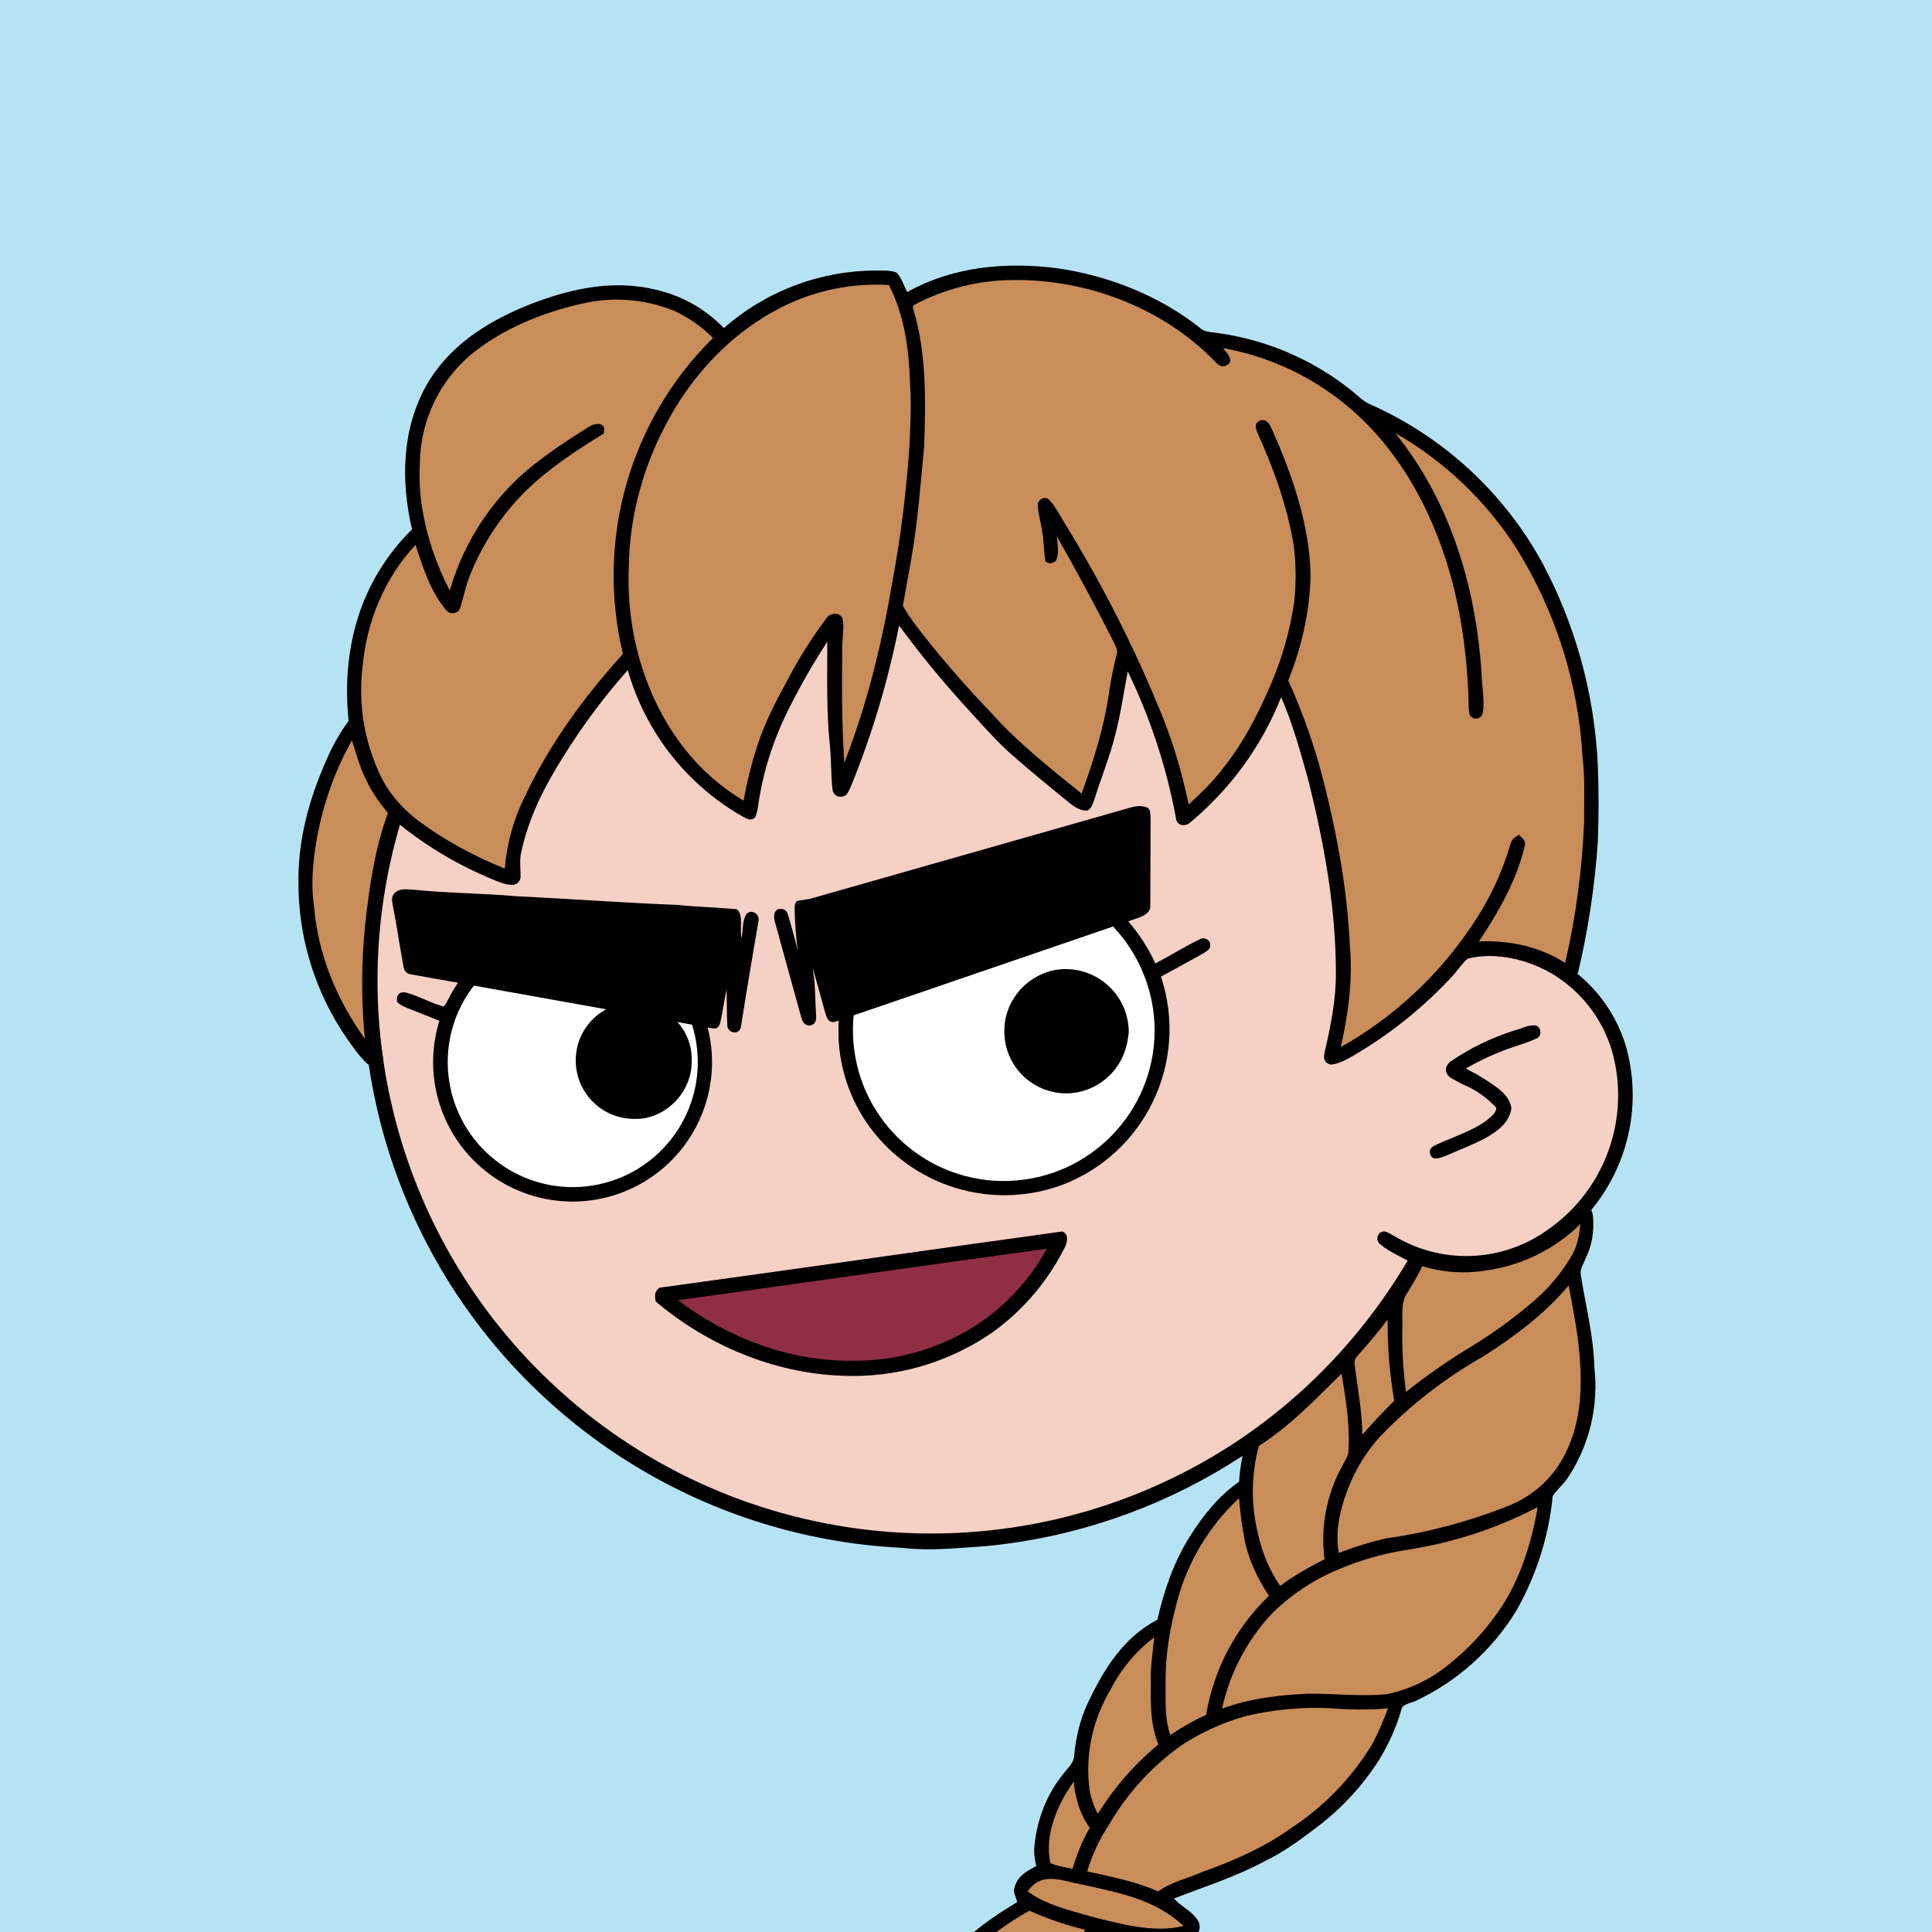
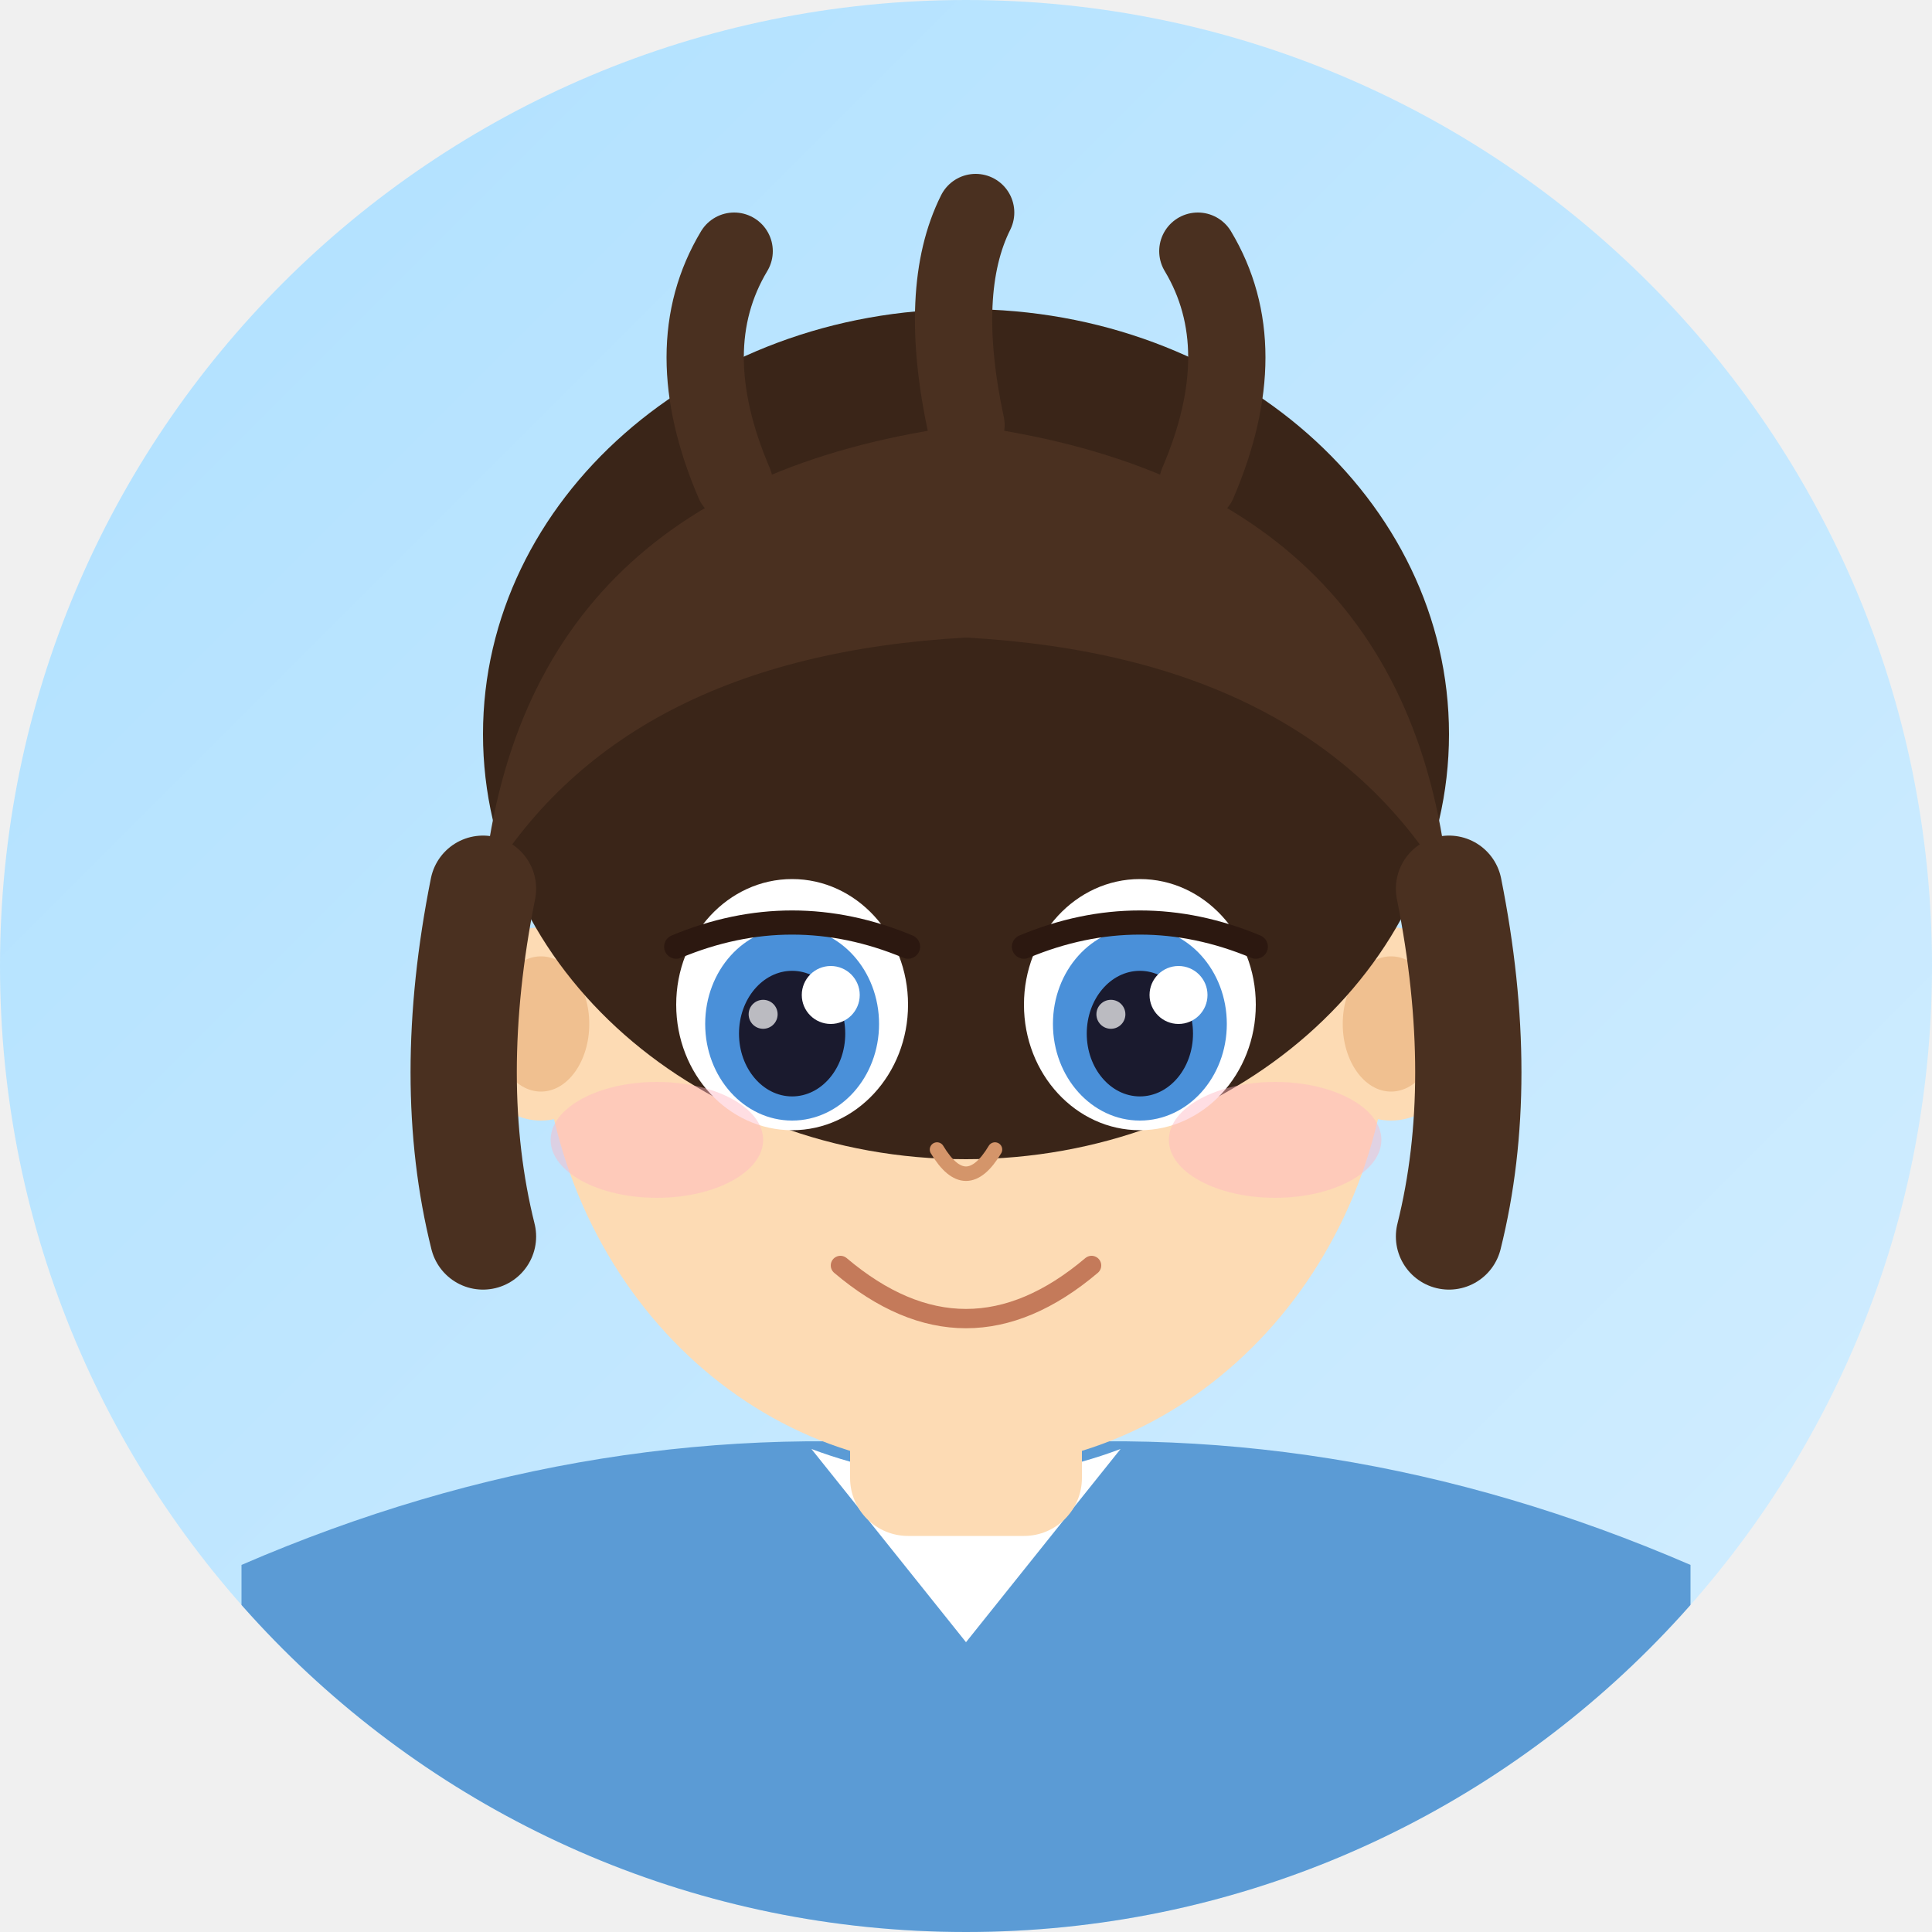
- <svg xmlns="http://www.w3.org/2000/svg" viewBox="0 0 762 762" fill="none" shape-rendering="auto">
-   <mask id="viewboxMask">
-     <rect width="762" height="762" rx="0" ry="0" x="0" y="0" fill="#fff" />
-   </mask>
-   <g mask="url(#viewboxMask)">
-     <rect fill="#b6e3f4" width="762" height="762" x="0" y="0" />
-     <path d="M396 164.8a224.8 224.8 0 0 1 104.8 42.4c6.2 4.9 12.5 9.4 18 15a225.4 225.4 0 0 1 71.8 149 58.5 58.5 0 0 1 50.9 42.2 71 71 0 0 1-27.6 76.5c-11 7.7-24.5 12-38 11.7-5 0-10-1.6-15-1.8-1.9 2.2-3.3 4.9-4.8 7.3A223.3 223.3 0 0 1 389 609.8c-11 .7-21.9 2-33 .7a223.7 223.7 0 0 1-178.8-342.3A223.4 223.4 0 0 1 352 163.5c14.6-1.4 29.4-.3 44 1.3Z" fill="#000" />
-     <path fill-rule="evenodd" clip-rule="evenodd" d="M498.8 213.2A216 216 0 0 0 363 169c-13-.2-26.2 1.6-39 4a218 218 0 0 0-113.6 365.5 218.5 218.5 0 0 0 260.4 40.2c35-18.8 64.2-47.3 84.4-81.5l-3-1.6c-2.8-1.4-5.7-3-8-5-2.2-2-.3-5.8 2.7-4.7 1.5.7 3 1.6 4.4 2.4a55 55 0 0 0 59.6-3.6 64.5 64.5 0 0 0 25-69.8 53.1 53.1 0 0 0-24-31 52.6 52.6 0 0 0-47-2.8c-1.6.8-3.4 1.5-5 1.3-2.5-.2-2.8-4.2-.6-5.2 8-4 16.5-5.6 25.4-6.4a217 217 0 0 0-72-146.4c-4.4-4-8.7-8.1-13.9-11.3Zm107.6 196.2c2-1.2 1.3-5.1-1.4-5-2 0-4.2.8-6.2 1.6l-1.4.4a95.1 95.1 0 0 0-25.5 12.4c-2.2 2-2.2 4.4.1 6.2a92 92 0 0 0 5.2 2.8 36 36 0 0 1 13 9.2c-.2 1.9-2 3.4-3.4 4.5l-.2.2c-3.9 3-8.8 5-13.6 7-2.5 1-4.9 2-7.1 3.1-1.7.8-2.6 2.2-1.6 3.9 1 2 3.2 1.1 5 .5l.6-.2 5.4-2.3c5.4-2.3 11-4.5 15.4-8 2.7-2.1 5.1-5.1 5.4-8.7-.5-3.4-2.7-5.7-5.3-7.8a83 83 0 0 0-11.6-7.2l-1.1-.6c5.4-3 10.8-5.6 16.6-7.7l5-1.7a52 52 0 0 0 6.7-2.6Z" fill="#f5d0c5" />
-     <g transform="translate(-161 -83)">
-       <path d="M590 433c11.8 7 21 17.6 26.7 30 5.9-3.1 11.6-6.7 17.6-9.6 1.8-1 4.4.5 4 2.6.2 1.5-2 2.5-3 3.2l-16.4 9a65.7 65.7 0 0 1-39.4 82.3A65.9 65.9 0 0 1 501 523c-6-9.9-9.3-21.4-9.3-33a64.8 64.8 0 0 1 53.3-64.8c15.2-3 31.6 0 45 7.9Z" fill="#000" />
-       <path d="M549.2 430.3a59.7 59.7 0 0 1 67.2 59.7 59.5 59.5 0 1 1-67.2-59.7Z" fill="#fff" />
-       <path d="M390 447a55 55 0 1 1-55.7 38.6l-11.3-4.5c-2-.8-4-1.4-5.4-3-.4-2.5.8-4 3.2-3.7 5.2 1.3 10 4.2 15.2 5.6 1.4-1.7 2.2-3.8 3.3-5.7A55 55 0 0 1 390 447Z" fill="#000" />
-       <path d="M376.5 453.7a49.3 49.3 0 1 1 20.8 96.4 49.3 49.3 0 0 1-20.8-96.4Z" fill="#fff" />
-       <path d="M578.3 465.4a24.9 24.9 0 0 1 27.9 24.6c-.4 4.8-1.8 9.7-4.6 13.6a24.6 24.6 0 0 1-18.6 10.6c-8.2.5-16.4-3.3-21.2-10-6-8-6.3-19.8-.6-28a24.7 24.7 0 0 1 17-10.8ZM408.4 478.5a23 23 0 0 1 19.7 7.5c4 4.4 6 10 5.7 16 0 12-10.7 22.8-22.8 22.3a23 23 0 0 1-22.9-22.3 22.8 22.8 0 0 1 20.3-23.5Z" fill="#000" />
-     </g>
-     <g transform="translate(-161 -83)">
-       <path d="M613.5 401.5c1.6 1 1.1 2.9 1.3 4.5l-.1 34c.3 2.8-2.5 4.2-4.7 5l-120 41.1c-2.5.2-2.9-1.7-3.5-3.6l-5-18c1 5.8 1 11.7 1.3 17.5 0 1.4.5 4-1 4.9-2 1.4-4 0-4.6-2l-10.6-38.4c-.4-1.8-.7-3.9 1.3-4.9 2.2-.5 3.5.5 4 2.5 1.3 4.5 2.6 9 3.7 13.7-.7-5.3-1-10.5-1.2-15.8 0-1.3-.1-3.7 1.7-3.8l4.4-.7 123.6-35.2c3.3-.9 6-2.1 9.4-.8ZM324 433.9c13.6 1.4 27.4 1.4 41 2.6 21 1 42.1 2.6 63.1 3.4 7.8.8 15.6 1 23.5 1.7 2.8 2.1 1 8 1.9 11.3.6-3 .2-7 2-9.5 2-1.8 5-.1 4.7 2.6-2.4 14-4.8 28.1-7 42.2-.8 2.9-4.5 2.5-5.3-.2-.3-5-.2-9.9-.3-14.8-1 4.3-1.5 8.7-2.5 13-.4 1.6-1.2 2.8-3 2.4l-119-21.3c-1.8-.2-2.8-1.5-3-3.3-1.5-8-2.6-16-4.2-24-.2-1.7-.7-3.1.6-4.6 2.1-2.2 4.7-1.6 7.5-1.5Z" fill="#000" />
-     </g>
-     <g transform="translate(-161 -83)">
-       <path d="M580 568.7c2.4 1 2 3.4 1.4 5.4a92 92 0 0 1-28.4 34 96.5 96.5 0 0 1-60 17.5c-26.8-1-53-12-73.4-29.3-.4-2.4-.5-3.7 1.4-5.4 51.8-7.1 106.8-15 159-22.2Z" fill="#000" />
-       <path d="M573.9 575.5c-8.2 15-21 27.5-36.4 35a89.2 89.2 0 0 1-40.5 9.2c-24.7.2-49-9-68.6-23.9 48-6.6 97.8-13.8 145.5-20.3Z" fill="#8F2E45" />
-     </g>
-     <g transform="translate(-161 -83)" />
-     <g transform="translate(-161 -83)" />
-     <g transform="translate(-161 -83)">
-       <path d="M578 188.8c20.1 2.9 40 10.7 56 23.3 2 2 4.4 1.8 7 2.2a108.2 108.2 0 0 1 53.5 23.1c2 1.6 4 3.7 6.3 4.8a144 144 0 0 1 68.4 62.6 187.8 187.8 0 0 1 22 80.2c.4 10 .4 20 0 30a318.5 318.5 0 0 1-7.7 51.2c-.5 1.8-1.4 3.3-2.3 5-2-.8-4-1.4-5.6-2.8-5-4.3-11.8-6.2-18.1-7.5-5.7-1-12-1.3-17.6.2-2.1 1.7-3.7 4.2-5.5 6.3a170.5 170.5 0 0 1-38 31c-3.2 1.9-6.6 4-10.3 4.5-2.6-.4-3.3-2.3-2.7-4.7 2.4-10.3 4.5-20.5 4.5-31.2 0-25.8-4.6-51-10.8-76-3.1-11.1-6.2-22.5-10.8-33a123.6 123.6 0 0 1-36.5 49.9c-2.2 1.2-4.8.4-5-2.3a227.9 227.9 0 0 0-19-57.8c-1.6 8.4-2.8 16.9-5 25.2-2.1 8.5-5.4 16.5-8 24.8-.7 1.8-1 3.6-2.7 4.8-2.5.5-5.1-1.2-7-2.7-8.5-6.9-17-13.8-25-21-5.3-5-10.2-10.5-15.1-15.9a392.2 392.2 0 0 1-27.4-33.3 347 347 0 0 1-18.8 63c-.8 1.7-1.6 4.5-3.8 4.5-2 .4-3.6-1.2-3.7-3.2-.6-5.6-.4-11.4-1-17-1.4-13.6-1-27.2-1-40.9a263.1 263.1 0 0 0-15 26.1c-5.6 11-9.6 22.7-11.7 34.8-.5 2.6-.6 5.5-1.6 8-1.2 2.1-3.4 1-5 .1a97 97 0 0 1-45.4-57.8 251 251 0 0 0-25.3 33.9c-7.5 11.9-13.7 24-16.7 37.8-.8 3.4-.2 6.6-.3 10a3.2 3.2 0 0 1-3.3 3c-2.6 0-5.4-1.2-7.8-2.2a149.8 149.8 0 0 1-36.7-21.7c-4 12.3-6.1 25-7.5 37.7a185 185 0 0 0 .8 52.7c.2 1.8.7 3.3-.5 4.9a5 5 0 0 1-5.6-1c-3-2.8-5.3-6.2-7.6-9.4a108.1 108.1 0 0 1-19.4-63c0-18 5.1-34.6 12.6-50.7a78 78 0 0 1 7.2-12c-1.4-13.3-.5-26.7 3.3-39.5a83.8 83.8 0 0 1 21.7-36c-4.4-19.1-4.1-39.2 5.6-56.7 8.6-15.2 23-24.6 38.8-31.2 16.5-6.7 34.1-11 51.9-6.6a53.5 53.5 0 0 1 26.7 15.1 91.1 91.1 0 0 1 59.5-22.7c2.7.1 6-.3 8.6.8 2 2 2.9 5.2 4.2 7.7 18-10.1 39-12 59.2-9.4ZM786 557.4c2 1 3.2 3.5 3.3 5.5.5 5.7-.4 11.5-3 16.6-.8 2.2-2.3 4-1.8 6.5 2 12.5 5 23.8 5.3 36a65.4 65.4 0 0 1-10.6 44.1c-1.7 2.5-4.2 4.4-5.8 7a113.8 113.8 0 0 1-14.6 45.6 92.8 92.8 0 0 1-39.1 35c-1.8 1-5.8 1.3-6 3.7-2 6.9-5 13.5-8.7 19.6a101.5 101.5 0 0 1-24.4 26.5c-6.8 5.2-13.5 10.1-21.2 13.8-11.2 6-23.6 9.9-35.4 14.5 2.9 3.2 7 4.8 9.5 8.7 1.3 2.2.7 5.1-1.6 6.4-4.5 2.8-11 2.4-16 2.5-.7 9.6 3 17.5 6.8 26 4.8 10.3 8.8 20.9 12.3 31.7a68 68 0 0 1 2.4 36 72 72 0 0 1-29.7 43.5c-2.9 1.2-3.6-1.8-4.6-3.7a47.2 47.2 0 0 0-22-22c-12.5-6.8-25-12.4-34.2-23.5 0 5.4.3 10.8 2.4 15.9-.7 1-1.4 2.2-2.3 2.8-2.1.5-3.5-1-5-2a72.3 72.3 0 0 1-19-23.2 58.3 58.3 0 0 1-6.4-38.7c2.6-14.7 11.1-27 20.1-38.5 7-8.8 16-14.7 25.5-20.5-.5-2-1.8-4-1-6 1.3-4.4 4.7-6.2 8.5-8.2-.6-2.6-1-5.3-.7-8 1-10.4 4.9-20.5 11.5-28.5 1.8-2.5 4.1-4 4.2-7.5.7-7 2.3-13.7 5.2-20 6.4-13.6 14-26 27.6-33.2 2.6-11.5 6.4-22.6 12.7-32.7 5.3-8.3 11.3-16 19.5-21.7.4-6 1.5-12.3 3.6-18 2-2 4.8-3.4 7-5.1 11.1-8.3 21-18.5 30.3-28.7a187.1 187.1 0 0 0 24.5-32.5c1.3-2.3 2-6.5 4.9-7.3 3.8.4 7.2 2.4 11 2.8 6.8.8 13.8.4 20.5-1.2 11.2-2.8 23-8.5 30.2-17.7 1.4-1.4 2-2.7 4.4-2.3Z" fill="#000" />
-       <g fill="#c98d5a">
-         <path d="M556 193.6c31-1.7 63.3 10 84.8 32.6 2 1.8 3.5 1.7 5.3-.2.5-2.5-1.4-3.8-2.7-5.7a105.8 105.8 0 0 1 48.1 22.1c17.7 14.4 30 34.2 37.7 55.4 6.6 18 9.8 37.2 10.8 56.2.3 3.5 0 7 .5 10.5 1.1 2.8 4.7 2.5 5.4-.5.7-5.2-.5-10.8-.6-16-2.3-34-12.4-67.4-34-94.2 19.4 11.1 36 26.9 48 45.8a174.7 174.7 0 0 1 25.9 82.4c1 8.2.5 16.6.6 25-.8 18.8-3.2 37.4-7.5 55.8-10.1-6.5-22-9-34-8.5 7.6-11.3 14.8-24 18-37.3.8-2.4-.8-3.2-2.2-4.8-2 1.2-3 2-3.5 4.2a113.6 113.6 0 0 1-15.3 32 152 152 0 0 1-51.5 47.6c3-13 4.8-26.7 3.6-40-1-22.1-5-43.6-10.4-65a238 238 0 0 0-13.9-39.6c5.3-13.3 8.5-27.1 8.8-41.4-.3-19.8-7.2-39.6-15.2-57.6-1-2-1.8-4.2-4.6-3.6-2.5 1-2 3.2-1 5.2 6.3 14 11.8 29.2 14.2 44.5.9 7 .9 14.4.2 21.5a128.9 128.9 0 0 1-10 34.6c-4.8 11-10.3 21.6-17.9 31.1-4 5.4-8.8 10-13.8 14.6a203.6 203.6 0 0 0-12.1-39.1 508.7 508.7 0 0 0-36.5-71.4c-2-3.2-3.8-6.9-6.4-9.7-1.7-1.5-4.2-.3-4.5 1.8.1 3.7 1.3 7.4 1.8 11 .7 3.9.5 7.8 1.3 11.6 1.7 1 2.4.8 4-.2 1.5-2.8.7-6.7.4-9.8a944.4 944.4 0 0 1 22.6 42c.5 1.3 1.6 2.9 1.1 4.2-1.3 5.4-2.5 10.8-3.2 16.3-2 13.5-6.1 26.2-10.7 39-12.3-9.9-25.2-20.1-35.7-31.9A415 415 0 0 1 528 337c-3.9-4.9-7.8-9.6-10.9-15.1l3.4-18.9c2.5-14.5 3.6-29.3 5-44 .6-17.9 1-36.8-4.3-54.1-.7-1.6 1-1.8 2-2.5a84 84 0 0 1 32.8-8.8Z" />
-         <path d="M511.6 195.4c6.5 12.8 8 26.4 8.4 40.6.5 7.7 0 15.3-.3 23a467 467 0 0 1-6.5 52.2c-4.2 24.8-10 49.2-19.2 72.6-1-15.3-1-30.5-.8-45.8 0-3.6.9-7.6.1-11.1-1.2-2.6-5-2.2-6.4 0a180.1 180.1 0 0 0-15.1 23.9c-4.6 8.5-9 16.8-12 26a154 154 0 0 0-5.5 22A85.5 85.5 0 0 1 430 377c-15-19.8-22-45.3-21-70 .2-20.9 6.1-41.7 16.4-59.8 10.1-18 25.3-33.7 43.8-43a83 83 0 0 1 42.4-8.8Z" />
-         <path d="M426.5 205.4a53.3 53.3 0 0 1 15.7 10.9 131.7 131.7 0 0 0-35.5 124.6c-15.4 17-29.3 36-39 56.9a77 77 0 0 0-7.6 27.8c-12-4.9-23.5-11-34-18.8-5.8-4.4-10.9-9.9-14.3-16.4A77.7 77.7 0 0 1 304 346c1.6-17.9 8.6-34.9 20.9-48.1 3 9.2 5.8 18.3 12.2 25.9 1.5 1.7 4.6 1.3 5.4-1 1.3-4 2-8 3.5-12a98.3 98.3 0 0 1 22-33.8c9.1-9 20.2-16.3 31.1-23 1.4-4.5-3.2-4.4-5.8-2.7-10.8 6.8-22 14.1-30.9 23.2a98.7 98.7 0 0 0-24 41.4 107.4 107.4 0 0 1-11-33.1c-1.1-6.5-1-13.3-.7-19.8a57 57 0 0 1 19.5-39.7c12.5-10.4 28.5-17 44.2-20.5a60 60 0 0 1 36 2.6ZM299.8 375c1.7 5.2 3.1 10.6 5.6 15.6 2.2 4.8 5.3 9 8.6 13.1-5.2 14-7.4 29.4-9 44.3a226 226 0 0 0-.1 44.7c-11-15.3-18.4-33-20-51.9-1-6.6-.8-13.2 0-19.8a124 124 0 0 1 14.9-46ZM784.3 565.8c-.4 4-1 8-3 11.7a69 69 0 0 1-15.8 19c-8.1 7-17 13.3-26.2 18.8-8.2 5-16.2 10.7-23.8 16.7-1-8.4-1.6-16.5-1.4-25 .2-4.4-.8-10.3 1.9-14 2.2-3.5 4.2-7 6-10.6a55 55 0 0 0 25 1.7 66 66 0 0 0 37.3-18.3ZM779.7 590c2 10.7 4.1 21.2 4.6 32 .7 13.5-.9 26.5-8.1 38.2a42.4 42.4 0 0 1-21 17 210 210 0 0 1-47.7 12.6 137 137 0 0 0-18.5 5.7c-.8-5-.6-9.5.4-14.5 2.5-11.7 8-22.7 16-31.5A178.5 178.5 0 0 1 746 618c12.5-8 24.1-16.6 33.7-28ZM708.3 603.5c-.1 10.7.8 21.4 2.6 32-4.4 4.3-8.6 8.8-12.6 13.4 0-9.5-2-18.6-3-28-.4-2 1.1-3 2.2-4.4 3.8-4.2 7.3-8.5 10.8-13ZM690.1 624.8c1.8 10.4 3.4 20.6 2.7 31.2-.4 1.9-1.6 3.5-2.4 5.2a60 60 0 0 0-7 36.8c-6.1 3.1-12 6.4-17.5 10.5a57.8 57.8 0 0 1-8.7-20.5 68.8 68.8 0 0 1 .3-34.7c12.5-8 22.1-18.2 32.6-28.5ZM649.7 674c.4 5.5 1.2 11 2.2 16.4 1.6 8 5.1 15.2 9.6 22a84.1 84.1 0 0 0-24.8 47c-5 2.2-9.6 4.9-14.1 7.9-2.4-6.6-1.8-14.3-1.9-21.3 0-10.5 1.7-20.7 4.4-30.8a85.8 85.8 0 0 1 24.6-41.3ZM767.5 677.3c-2.5 14.6-7.3 30-16.1 42.1A96.8 96.8 0 0 1 733 739a56.7 56.7 0 0 1-25 12.2c-10.4 1-20.8-.3-31-.2-11.4.5-23.2 1.9-34 5.9a80 80 0 0 1 19-36.8 81.2 81.2 0 0 1 27.6-18.4c8.8-3.7 18-6.2 27.4-7.6a164 164 0 0 0 50.5-16.7ZM616.2 728.8c-.4 5.5-1.4 10.7-1.3 16.2 0 9-.5 17.4 3 26a111.6 111.6 0 0 0-23.9 27.4 30 30 0 0 1-3.5-11.4 61.2 61.2 0 0 1 8.3-37.2 60.5 60.5 0 0 1 17.4-21ZM708.4 756.8c-1.8 5-3.8 9.7-6.3 14.3a104 104 0 0 1-32 33c-10.4 7.5-22.9 13-34.9 17.2-6.2 2.8-12 3.8-17.4 7.7-9-4-18.3-5.7-28-7.9a70 70 0 0 1 8.7-18.6 100.3 100.3 0 0 1 28.7-31.3 92.2 92.2 0 0 1 25.3-11.4 120 120 0 0 1 32.5-3.1c7.8.6 15.6.8 23.4.1ZM584.5 785.7c.6 6.6 2.4 12.8 6.3 18.2-3 5.1-5 10.5-6.8 16.1-2.8-.5-6-.9-8.7-2.2-2.5-10.8 2.8-23.4 9.2-32.1ZM571.5 824.7c4.9-1.8 10.5.6 15.5 1.4 15 3.4 29.1 5.7 40.8 16.5-11.5 3-25.4-.9-36.8-3.8-8.1-2.4-17.9-4.6-24.7-9.9 1.5-1.8 2.9-3.4 5.2-4.2ZM567 836.6c7.2 3.2 14.4 5.7 22 7.5a62.8 62.8 0 0 0-5.5 38c1 8.6 4 16.9 7.6 24.8.7 1.7 3.5 2.3 4.5.7 1.7-2-.3-5-1-7.2a77.2 77.2 0 0 1-6.4-31.4c.5-8.3 1.6-16.2 6.1-23.4 5.4 1.4 10.8 2.6 16.3 3.3-1.3 14.3 6.2 25.6 11.1 38.4 4.8 12.8 10.6 26.5 11.4 40.2.6 12.1-3.6 24.4-10.1 34.5a51 51 0 0 1-15.3 17c-2.7-5-6-9.6-10.2-13.5-7.9-7.7-17-11-26.4-16.6a55.6 55.6 0 0 1-20.9-17.2c-8.1-11.6-8.1-27.1-7-40.7a76 76 0 0 1 15-38.9 4 4 0 0 0 1-3c-.7-1.8-2.6-2.3-4-1.1a36 36 0 0 0-7.8 10.5c-6 10.9-9 23.2-10.3 35.5-.9 12.3 0 24.6 5.2 36a57.8 57.8 0 0 0-1 16 65.1 65.1 0 0 1-20-42c0-11.7 3.6-23 10-32.7 5-7.8 10.6-16.2 17.7-22.3a116 116 0 0 1 18-12.4Z" />
-       </g>
-     </g>
-     <g transform="translate(-161 -83)" />
+ <svg xmlns="http://www.w3.org/2000/svg" viewBox="0 0 200 200" width="200" height="200">
+   <defs>
+     <linearGradient id="bg" x1="0%" y1="0%" x2="100%" y2="100%">
+       <stop offset="0%" stop-color="#AEE0FF" />
+       <stop offset="100%" stop-color="#D4EEFF" />
+     </linearGradient>
+     <clipPath id="circ">
+       <circle cx="100" cy="100" r="100" />
+     </clipPath>
+   </defs>
+   <circle cx="100" cy="100" r="100" fill="url(#bg)" />
+   <g clip-path="url(#circ)">
+     <path d="M25 200 L25 162 Q62 146 100 150 Q138 146 175 162 L175 200 Z" fill="#5B9BD5" />
+     <path d="M84 150 L100 170 L116 150 Q100 156 84 150Z" fill="white" />
+     <rect x="88" y="143" width="24" height="16" rx="6" fill="#FDDBB4" />
+     <ellipse cx="100" cy="104" rx="44" ry="48" fill="#FDDBB4" />
+     <ellipse cx="56" cy="106" rx="8" ry="10" fill="#FDDBB4" />
+     <ellipse cx="144" cy="106" rx="8" ry="10" fill="#FDDBB4" />
+     <ellipse cx="56" cy="106" rx="5" ry="7" fill="#F0C090" />
+     <ellipse cx="144" cy="106" rx="5" ry="7" fill="#F0C090" />
+     <ellipse cx="100" cy="76" rx="50" ry="44" fill="#3A2518" />
+     <path d="M50 92 Q54 50 100 44 Q146 50 150 92 Q136 68 100 66 Q64 68 50 92Z" fill="#4A3020" />
+     <path d="M76 50 Q70 36 76 26" stroke="#4A3020" stroke-width="8" fill="none" stroke-linecap="round" />
+     <path d="M100 44 Q97 30 101 22" stroke="#4A3020" stroke-width="8" fill="none" stroke-linecap="round" />
+     <path d="M124 50 Q130 36 124 26" stroke="#4A3020" stroke-width="8" fill="none" stroke-linecap="round" />
+     <path d="M50 92 Q46 112 50 128" stroke="#4A3020" stroke-width="11" fill="none" stroke-linecap="round" />
+     <path d="M150 92 Q154 112 150 128" stroke="#4A3020" stroke-width="11" fill="none" stroke-linecap="round" />
+     <path d="M71 90 Q82 85 92 88" stroke="#3A2518" stroke-width="2.5" fill="none" stroke-linecap="round" />
+     <path d="M108 88 Q118 85 129 90" stroke="#3A2518" stroke-width="2.5" fill="none" stroke-linecap="round" />
+     <ellipse cx="82" cy="104" rx="12" ry="13" fill="white" />
+     <ellipse cx="82" cy="106" rx="9" ry="10" fill="#4A90D9" />
+     <ellipse cx="82" cy="107" rx="5.5" ry="6.5" fill="#1A1A2E" />
+     <ellipse cx="86" cy="103" rx="3" ry="3" fill="white" />
+     <ellipse cx="79" cy="105" rx="1.5" ry="1.5" fill="white" opacity="0.7" />
+     <path d="M70 98 Q82 93 94 98" stroke="#2C1810" stroke-width="2.5" fill="none" stroke-linecap="round" />
+     <ellipse cx="118" cy="104" rx="12" ry="13" fill="white" />
+     <ellipse cx="118" cy="106" rx="9" ry="10" fill="#4A90D9" />
+     <ellipse cx="118" cy="107" rx="5.5" ry="6.5" fill="#1A1A2E" />
+     <ellipse cx="122" cy="103" rx="3" ry="3" fill="white" />
+     <ellipse cx="115" cy="105" rx="1.5" ry="1.5" fill="white" opacity="0.7" />
+     <path d="M106 98 Q118 93 130 98" stroke="#2C1810" stroke-width="2.5" fill="none" stroke-linecap="round" />
+     <path d="M97 119 Q100 124 103 119" stroke="#D4956A" stroke-width="1.5" fill="none" stroke-linecap="round" />
+     <path d="M87 131 Q100 142 113 131" stroke="#C47A5A" stroke-width="2" fill="none" stroke-linecap="round" />
+     <ellipse cx="68" cy="118" rx="11" ry="6" fill="#FFB6C1" opacity="0.45" />
+     <ellipse cx="132" cy="118" rx="11" ry="6" fill="#FFB6C1" opacity="0.45" />
  </g>
</svg>
